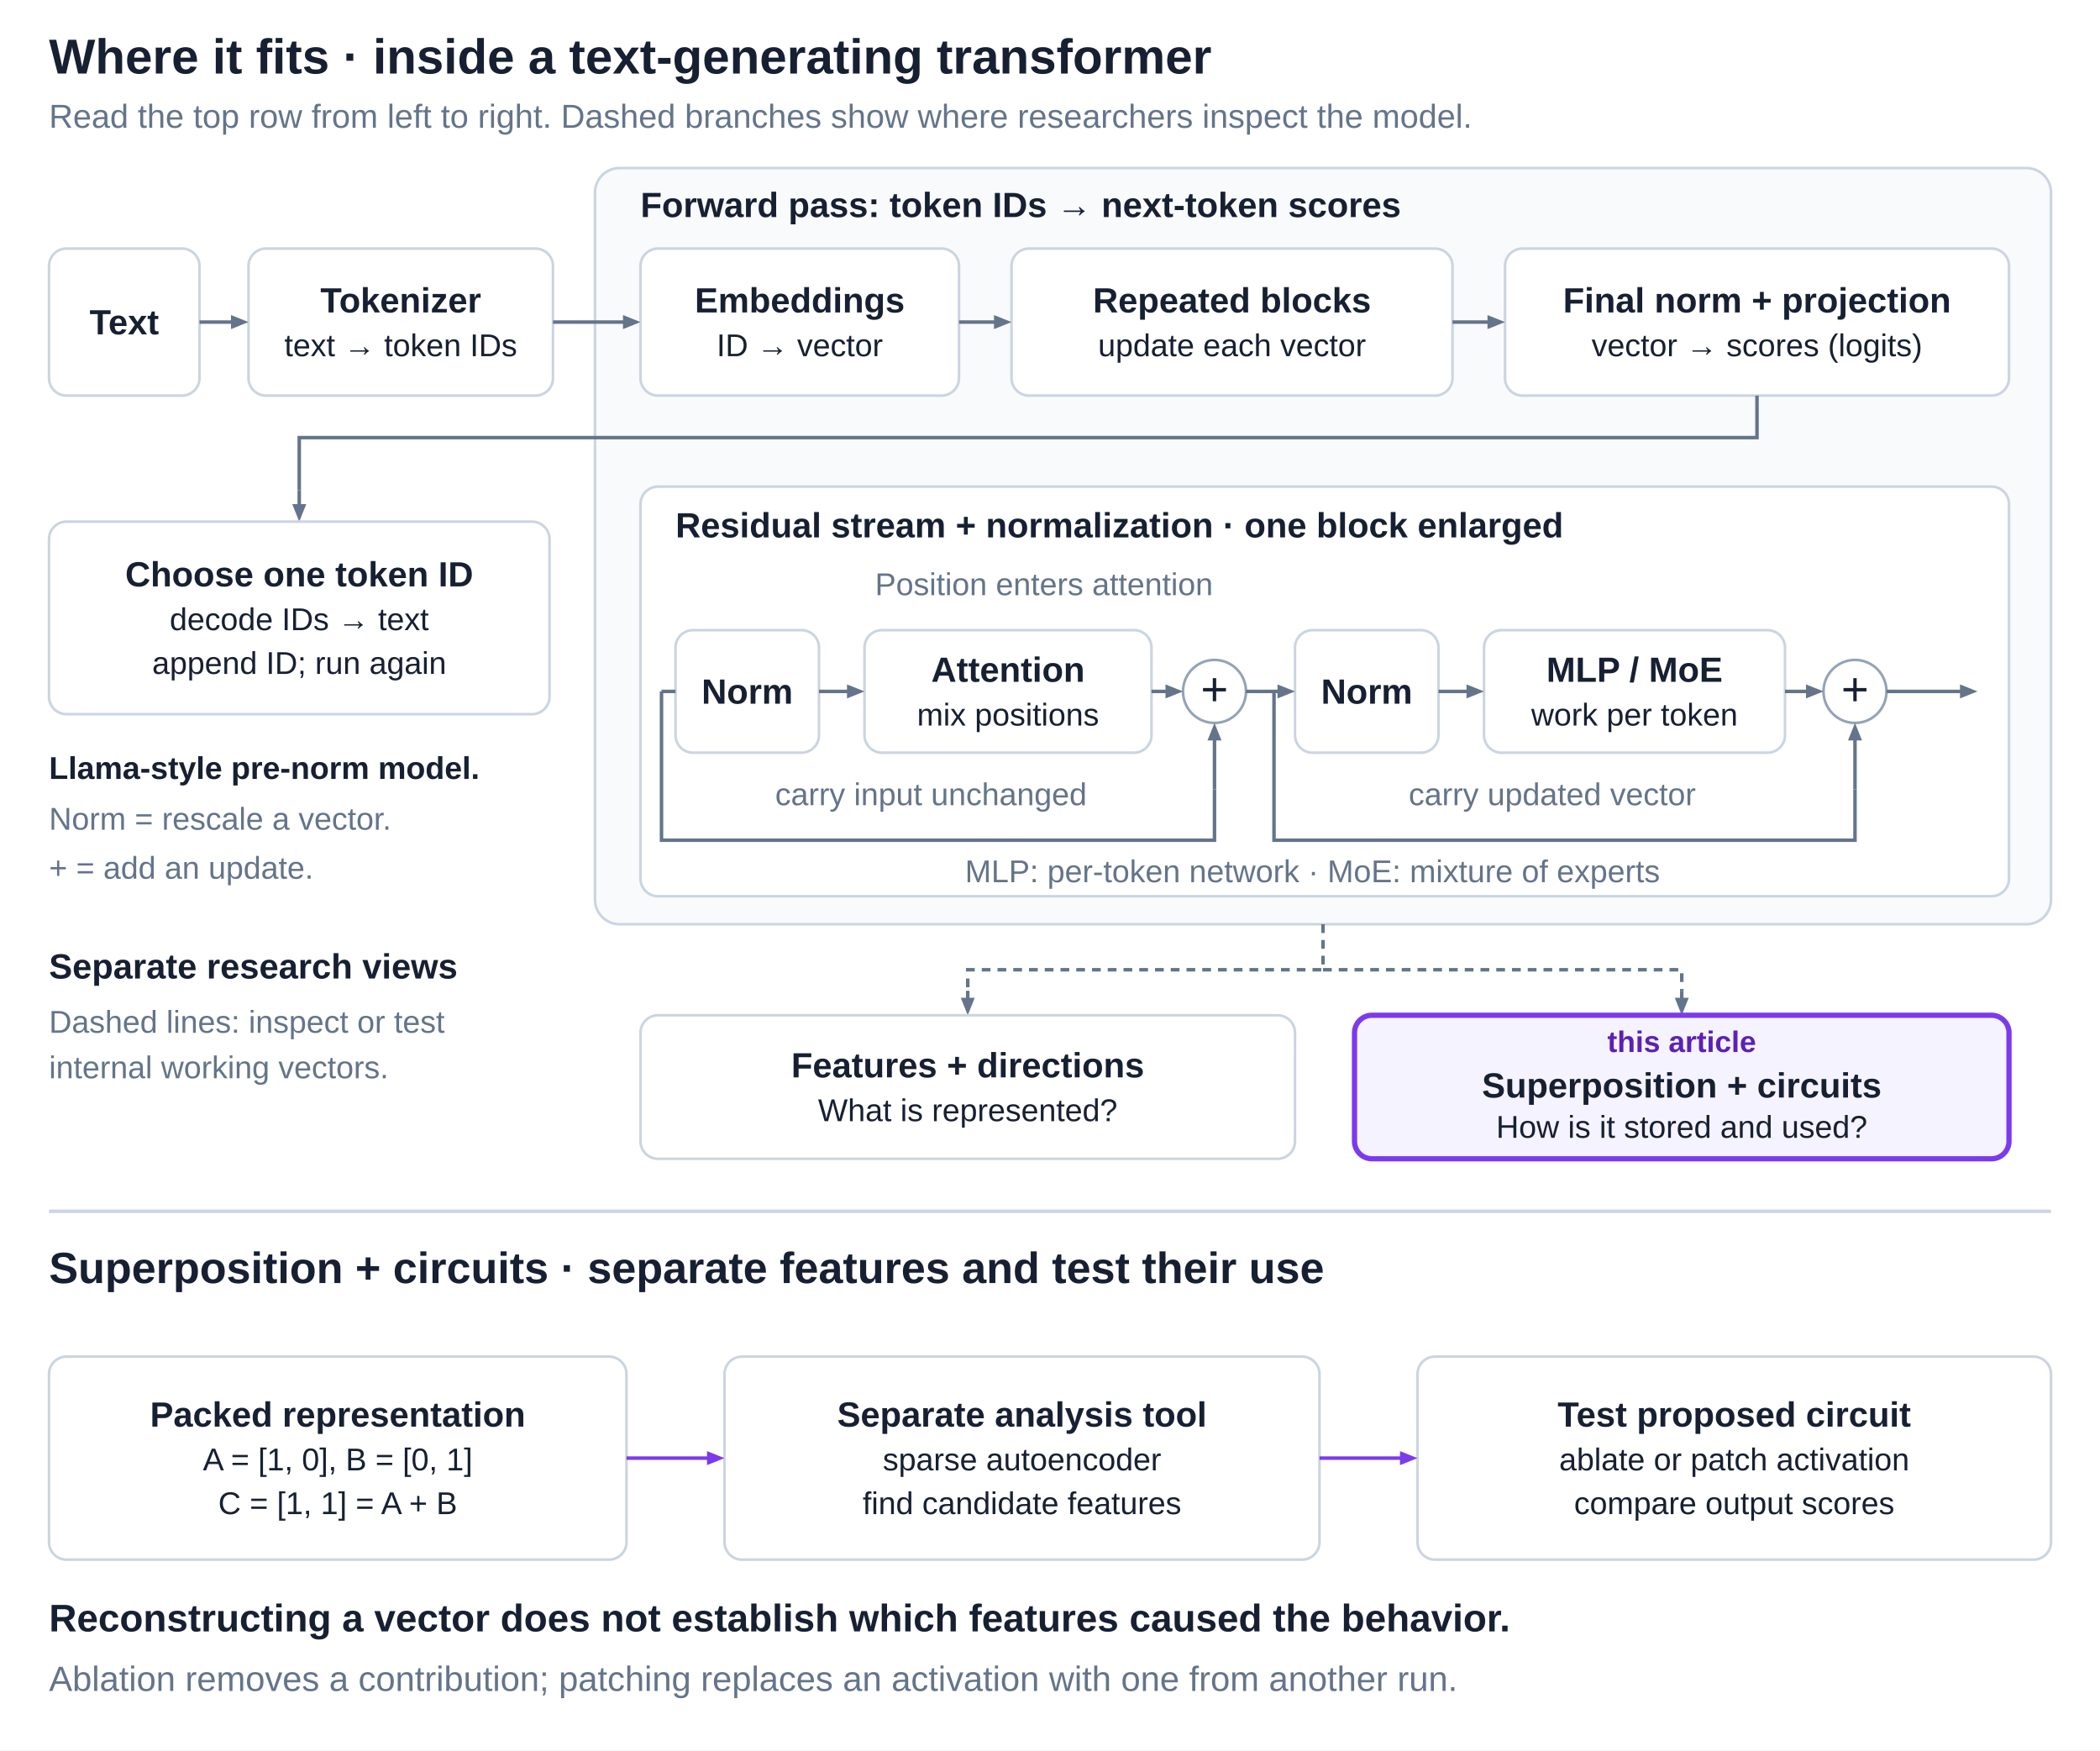
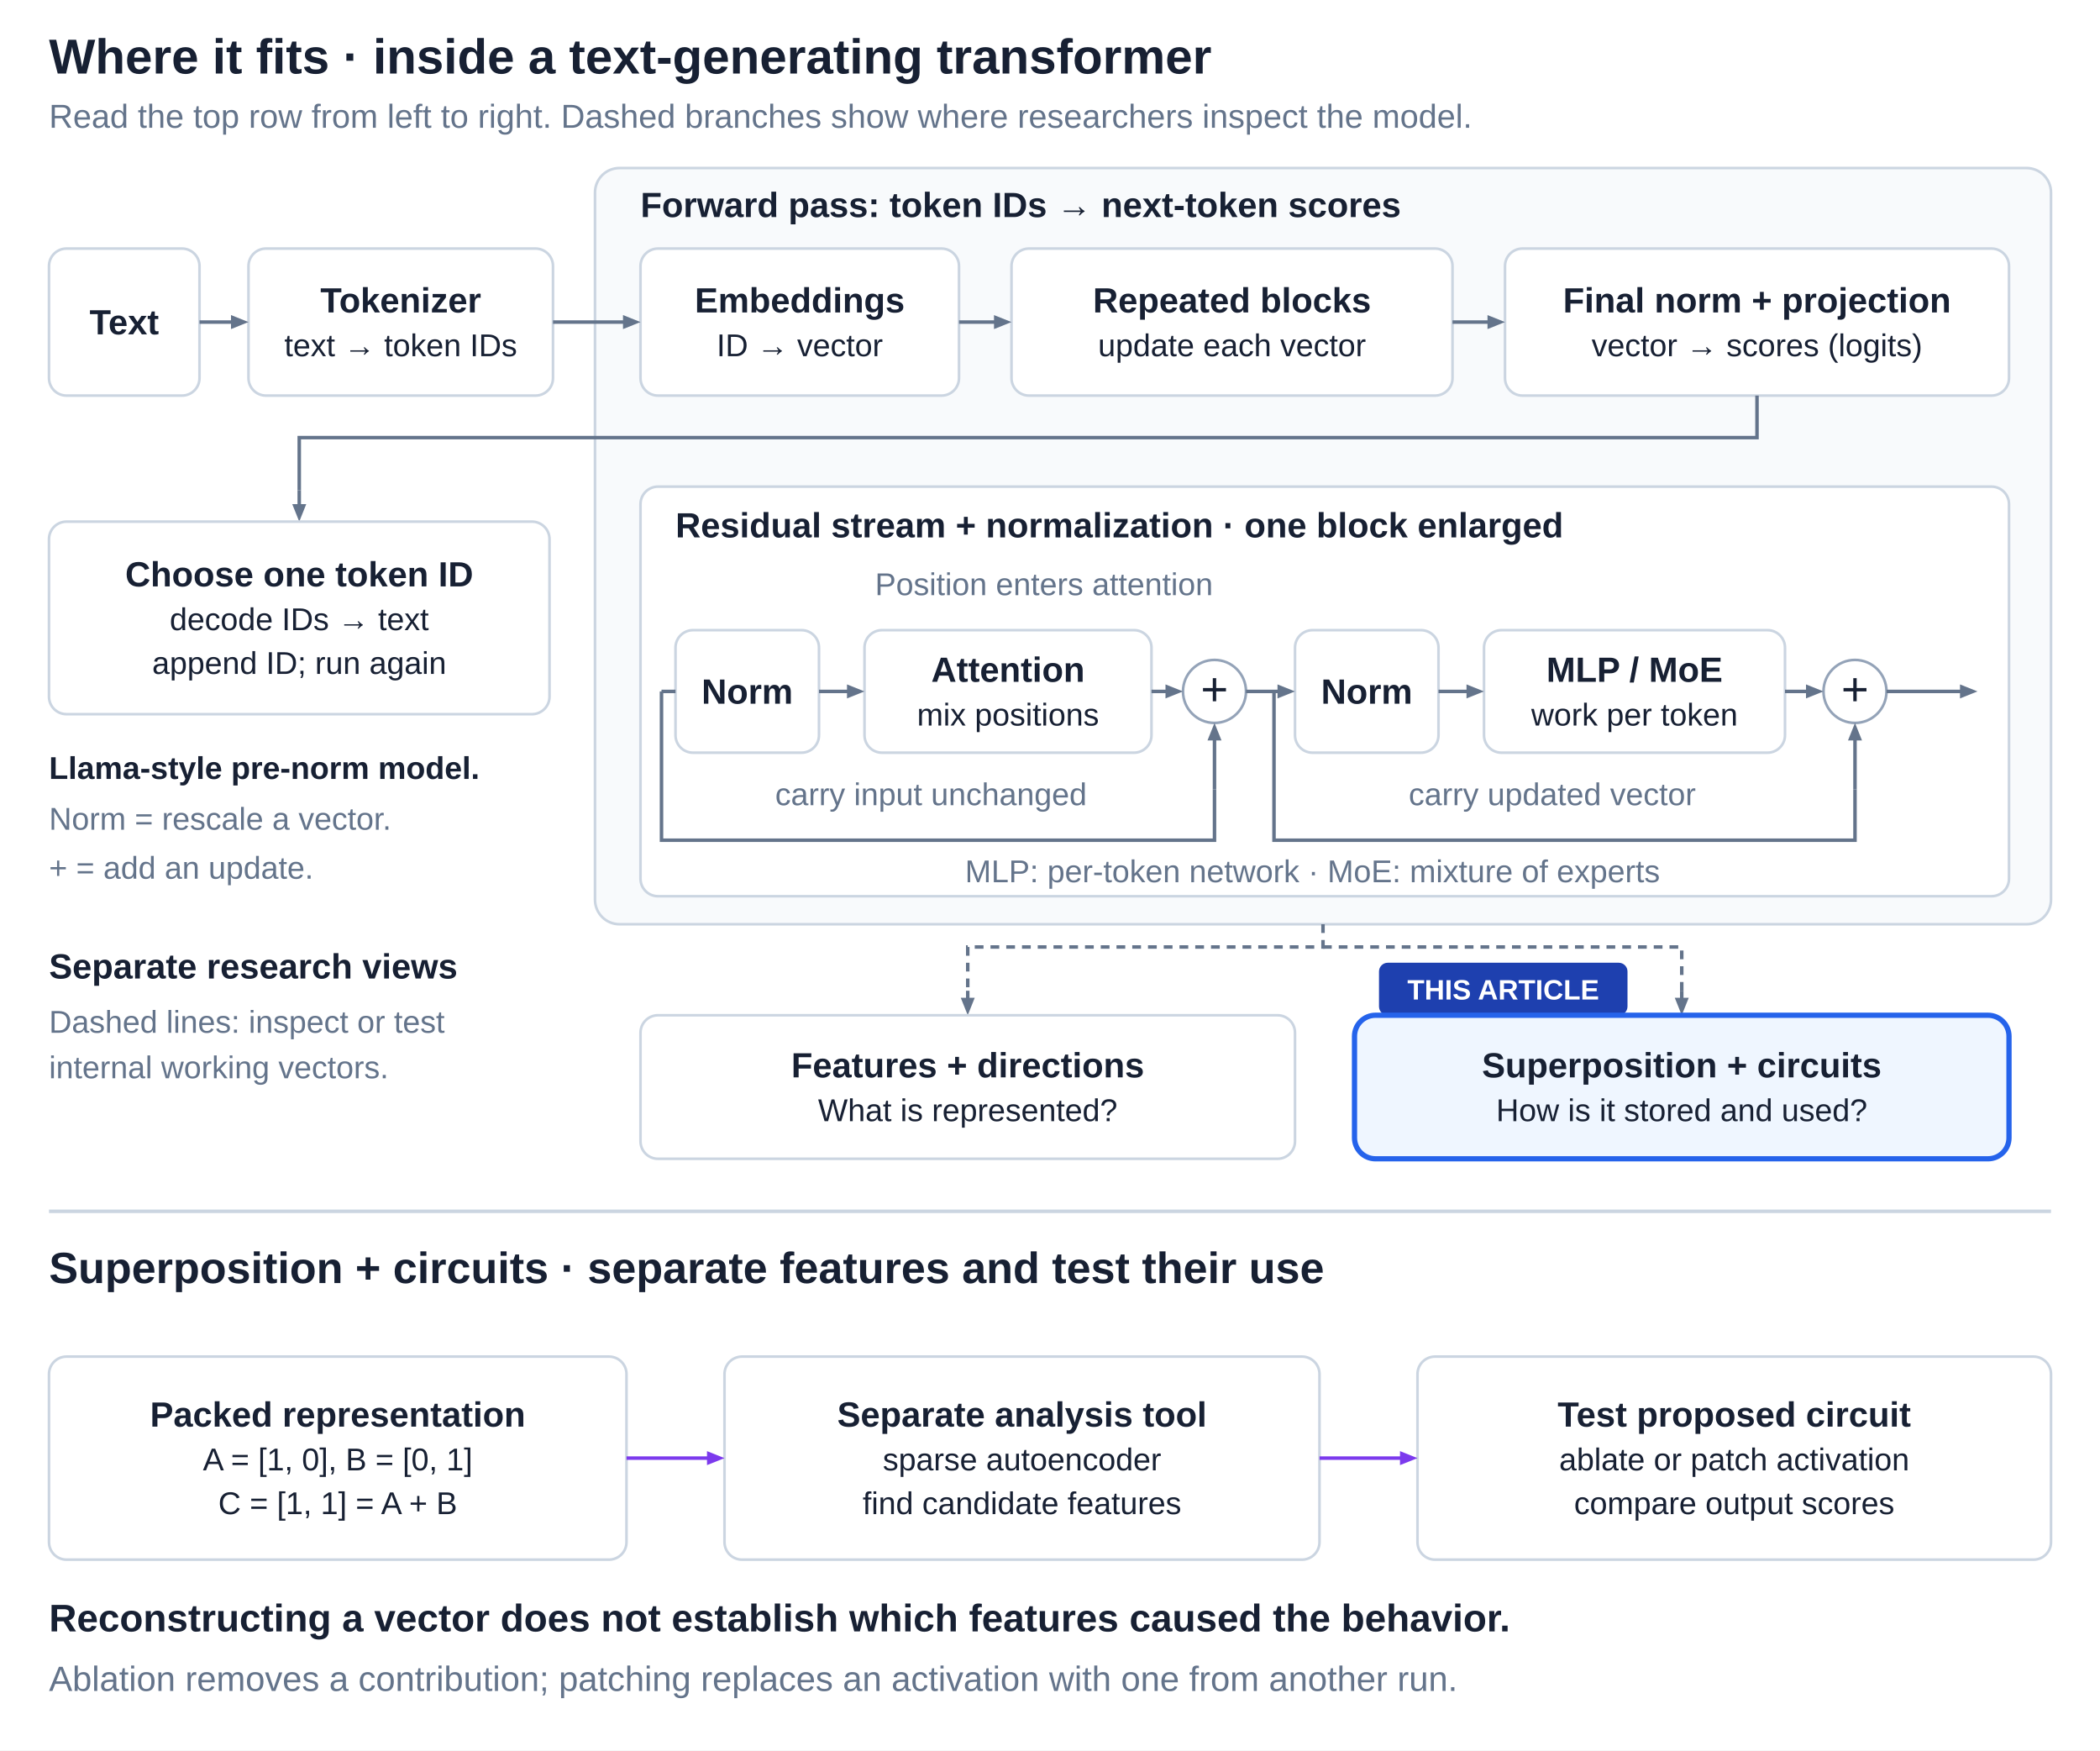
<svg xmlns="http://www.w3.org/2000/svg" width="1500" height="1250" viewBox="0 0 1200 1000" role="img" aria-labelledby="title desc">
  <defs>
    <style>text {font-family: Arial, Helvetica, sans-serif;}</style>
  </defs>
  <rect width="1200" height="1000" fill="#fff" />
  <g id="shared-flow">
    <text x="28" y="42" font-size="28" font-weight="700" fill="#172033" text-anchor="start">Where it fits · inside a text-generating transformer</text>
    <text x="28" y="73" font-size="19" font-weight="400" fill="#64748b" text-anchor="start">Read the top row from left to right. Dashed branches show where researchers inspect the model.</text>
    <rect x="340" y="96" width="832" height="432" rx="14" fill="#f8fafc" stroke="#cbd5e1" stroke-width="1.5" id="forward-pass-region" />
    <text x="366" y="124" font-size="20" font-weight="700" fill="#172033" text-anchor="start">Forward pass: token IDs → next-token scores</text>
    <rect x="28" y="142" width="86" height="84" rx="10" fill="#fff" stroke="#cbd5e1" stroke-width="1.5" />
    <text x="71.0" y="191.0" font-size="20" font-weight="700" fill="#172033" text-anchor="middle">Text</text>
    <rect x="142" y="142" width="174" height="84" rx="10" fill="#fff" stroke="#cbd5e1" stroke-width="1.5" id="tokenizer-region" />
    <text x="229.0" y="178.5" font-size="20" font-weight="700" fill="#172033" text-anchor="middle">Tokenizer</text>
    <text x="229.0" y="203.5" font-size="18" font-weight="400" fill="#172033" text-anchor="middle">text → token IDs</text>
    <rect x="366" y="142" width="182" height="84" rx="10" fill="#fff" stroke="#cbd5e1" stroke-width="1.5" id="embedding-region" />
    <text x="457.0" y="178.5" font-size="20" font-weight="700" fill="#172033" text-anchor="middle">Embeddings</text>
    <text x="457.0" y="203.5" font-size="18" font-weight="400" fill="#172033" text-anchor="middle">ID → vector</text>
    <rect x="578" y="142" width="252" height="84" rx="10" fill="#fff" stroke="#cbd5e1" stroke-width="1.5" />
    <text x="704.0" y="178.5" font-size="20" font-weight="700" fill="#172033" text-anchor="middle">Repeated blocks</text>
    <text x="704.0" y="203.5" font-size="18" font-weight="400" fill="#172033" text-anchor="middle">update each vector</text>
    <rect x="860" y="142" width="288" height="84" rx="10" fill="#fff" stroke="#cbd5e1" stroke-width="1.5" />
    <text x="1004.0" y="178.5" font-size="20" font-weight="700" fill="#172033" text-anchor="middle">Final norm + projection</text>
    <text x="1004.0" y="203.5" font-size="18" font-weight="400" fill="#172033" text-anchor="middle">vector → scores (logits)</text>
    <path data-connector="true" d="M114 184 L133.0 184.0" fill="none" stroke="#64748b" stroke-width="2" />
    <polygon points="142,184 132.0,188.0 132.0,180.0" fill="#64748b" />
    <path data-connector="true" d="M316 184 L357.0 184.0" fill="none" stroke="#64748b" stroke-width="2" />
    <polygon points="366,184 356.0,188.0 356.0,180.0" fill="#64748b" />
    <path data-connector="true" d="M548 184 L569.0 184.0" fill="none" stroke="#64748b" stroke-width="2" />
    <polygon points="578,184 568.0,188.0 568.0,180.0" fill="#64748b" />
    <path data-connector="true" d="M830 184 L851.0 184.0" fill="none" stroke="#64748b" stroke-width="2" />
    <polygon points="860,184 850.0,188.0 850.0,180.0" fill="#64748b" />
    <path data-connector="true" d="M1004 226 V250 H171 V280" fill="none" stroke="#64748b" stroke-width="2" />
    <path data-connector="true" d="M171 280 L171.0 289.0" fill="none" stroke="#64748b" stroke-width="2" />
    <polygon points="171,298 167.0,288.0 175.0,288.0" fill="#64748b" />
    <rect x="28" y="298" width="286" height="110" rx="10" fill="#fff" stroke="#cbd5e1" stroke-width="1.5" />
    <text x="171.0" y="335.0" font-size="20" font-weight="700" fill="#172033" text-anchor="middle">Choose one token ID</text>
    <text x="171.0" y="360.0" font-size="18" font-weight="400" fill="#172033" text-anchor="middle">decode IDs → text</text>
    <text x="171.0" y="385.0" font-size="18" font-weight="400" fill="#172033" text-anchor="middle">append ID; run again</text>
    <text x="28" y="445" font-size="18" font-weight="700" fill="#172033" text-anchor="start">Llama-style pre-norm model.</text>
    <text x="28" y="474" font-size="18" font-weight="400" fill="#64748b" text-anchor="start">Norm = rescale a vector.</text>
    <text x="28" y="502" font-size="18" font-weight="400" fill="#64748b" text-anchor="start">+ = add an update.</text>
    <rect x="366" y="278" width="782" height="234" rx="10" fill="#fff" stroke="#cbd5e1" stroke-width="1.5" id="residual-region" />
    <text x="386" y="307" font-size="20" font-weight="700" fill="#172033" text-anchor="start">Residual stream + normalization · one block enlarged</text>
    <text x="500" y="340" font-size="18" font-weight="400" fill="#64748b" text-anchor="start">Position enters attention</text>
    <rect x="386" y="360" width="82" height="70" rx="10" fill="#fff" stroke="#cbd5e1" stroke-width="1.5" />
    <text x="427.0" y="402.0" font-size="20" font-weight="700" fill="#172033" text-anchor="middle">Norm</text>
    <rect x="494" y="360" width="164" height="70" rx="10" fill="#fff" stroke="#cbd5e1" stroke-width="1.5" id="attention-region" />
    <text x="576.0" y="389.5" font-size="20" font-weight="700" fill="#172033" text-anchor="middle">Attention</text>
    <text x="576.0" y="414.5" font-size="18" font-weight="400" fill="#172033" text-anchor="middle">mix positions</text>
    <rect x="740" y="360" width="82" height="70" rx="10" fill="#fff" stroke="#cbd5e1" stroke-width="1.5" />
    <text x="781.0" y="402.0" font-size="20" font-weight="700" fill="#172033" text-anchor="middle">Norm</text>
    <rect x="848" y="360" width="172" height="70" rx="10" fill="#fff" stroke="#cbd5e1" stroke-width="1.5" id="mlp-region" />
    <text x="934.0" y="389.5" font-size="20" font-weight="700" fill="#172033" text-anchor="middle">MLP / MoE</text>
    <text x="934.0" y="414.5" font-size="18" font-weight="400" fill="#172033" text-anchor="middle">work per token</text>
    <circle cx="694" cy="395" r="18" fill="#fff" stroke="#94a3b8" stroke-width="1.5" />
    <text x="694" y="403" font-size="27" font-weight="400" fill="#172033" text-anchor="middle">+</text>
    <circle cx="1060" cy="395" r="18" fill="#fff" stroke="#94a3b8" stroke-width="1.5" />
    <text x="1060" y="403" font-size="27" font-weight="400" fill="#172033" text-anchor="middle">+</text>
    <path data-connector="true" d="M468 395 L485.0 395.0" fill="none" stroke="#64748b" stroke-width="2" />
    <polygon points="494,395 484.0,399.0 484.0,391.0" fill="#64748b" />
    <path data-connector="true" d="M658 395 L667.0 395.0" fill="none" stroke="#64748b" stroke-width="2" />
    <polygon points="676,395 666.0,399.0 666.0,391.0" fill="#64748b" />
    <path data-connector="true" d="M712 395 L731.0 395.0" fill="none" stroke="#64748b" stroke-width="2" />
    <polygon points="740,395 730.0,399.0 730.0,391.0" fill="#64748b" />
    <path data-connector="true" d="M822 395 L839.0 395.0" fill="none" stroke="#64748b" stroke-width="2" />
    <polygon points="848,395 838.0,399.0 838.0,391.0" fill="#64748b" />
    <path data-connector="true" d="M1020 395 L1033.0 395.0" fill="none" stroke="#64748b" stroke-width="2" />
    <polygon points="1042,395 1032.0,399.0 1032.0,391.0" fill="#64748b" />
    <path data-connector="true" d="M1078 395 L1121.0 395.0" fill="none" stroke="#64748b" stroke-width="2" />
    <polygon points="1130,395 1120.0,399.0 1120.0,391.0" fill="#64748b" />
    <path data-connector="true" d="M378 395 H386 M378 395 V480 H694 V451" fill="none" stroke="#64748b" stroke-width="2" />
    <path data-connector="true" d="M694 451 L694.0 422.0" fill="none" stroke="#64748b" stroke-width="2" />
    <polygon points="694,413 698.0,423.0 690.0,423.0" fill="#64748b" />
    <path data-connector="true" d="M728 395 V480 H1060 V451" fill="none" stroke="#64748b" stroke-width="2" />
    <path data-connector="true" d="M1060 451 L1060.0 422.0" fill="none" stroke="#64748b" stroke-width="2" />
    <polygon points="1060,413 1064.0,423.0 1056.0,423.0" fill="#64748b" />
    <text x="532" y="460" font-size="18" font-weight="400" fill="#64748b" text-anchor="middle">carry input unchanged</text>
    <text x="887" y="460" font-size="18" font-weight="400" fill="#64748b" text-anchor="middle">carry updated vector</text>
    <text x="750" y="504" font-size="18" font-weight="400" fill="#64748b" text-anchor="middle">MLP: per-token network · MoE: mixture of experts</text>
-     <path data-connector="true" d="M756 528 V554 H553 V566" fill="none" stroke="#64748b" stroke-width="2" stroke-dasharray="5 4" />
+     <path data-connector="true" d="M756 528 V541 H553 V566" fill="none" stroke="#64748b" stroke-width="2" stroke-dasharray="5 4" />
    <path data-connector="true" d="M553 566 L553.0 571.0" fill="none" stroke="#64748b" stroke-width="2" stroke-dasharray="5 4" />
    <polygon points="553,580 549.0,570.0 557.0,570.0" fill="#64748b" />
-     <path data-connector="true" d="M756 554 H961 V566" fill="none" stroke="#64748b" stroke-width="2" stroke-dasharray="5 4" />
+     <path data-connector="true" d="M756 541 H961 V566" fill="none" stroke="#64748b" stroke-width="2" stroke-dasharray="5 4" />
    <path data-connector="true" d="M961 566 L961.0 571.0" fill="none" stroke="#64748b" stroke-width="2" stroke-dasharray="5 4" />
    <polygon points="961,580 957.0,570.0 965.0,570.0" fill="#64748b" />
    <text x="28" y="559" font-size="20" font-weight="700" fill="#172033" text-anchor="start">Separate research views</text>
    <text x="28" y="590" font-size="18" font-weight="400" fill="#64748b" text-anchor="start">Dashed lines: inspect or test</text>
    <text x="28" y="616" font-size="18" font-weight="400" fill="#64748b" text-anchor="start">internal working vectors.</text>
    <rect x="366" y="580" width="374" height="82" rx="10" fill="#fff" stroke="#cbd5e1" stroke-width="1.5" id="feature-research-region" />
    <text x="553.0" y="615.5" font-size="20" font-weight="700" fill="#172033" text-anchor="middle">Features + directions</text>
    <text x="553.0" y="640.5" font-size="18" font-weight="400" fill="#172033" text-anchor="middle">What is represented?</text>
-     <rect x="774" y="580" width="374" height="82" rx="10" fill="#f5f3ff" stroke="#7c3aed" stroke-width="3" data-focus="true" id="mechanism-research-region" />
-     <text x="961" y="601" font-size="17" font-weight="700" fill="#5b21b6" text-anchor="middle">this article</text>
-     <text x="961.0" y="627" font-size="20" font-weight="700" fill="#172033" text-anchor="middle">Superposition + circuits</text>
-     <text x="961.0" y="650" font-size="18" font-weight="400" fill="#172033" text-anchor="middle">How is it stored and used?</text>
+     <rect x="788" y="550" width="142" height="30" rx="5" fill="#1e40af" />
+     <text x="859" y="571" font-size="16" font-weight="700" text-anchor="middle" fill="#ffffff">THIS ARTICLE</text>
+     <rect x="774" y="580" width="374" height="82" rx="12" fill="#eff6ff" stroke="#2563eb" stroke-width="3" data-focus="true" id="mechanism-research-region" />
+     <text x="961.0" y="615.5" font-size="20" font-weight="700" fill="#172033" text-anchor="middle">Superposition + circuits</text>
+     <text x="961.0" y="640.5" font-size="18" font-weight="400" fill="#172033" text-anchor="middle">How is it stored and used?</text>
  </g>
  <g id="topic-detail">
    <path data-connector="true" d="M28 692 H1172" fill="none" stroke="#cbd5e1" stroke-width="2" />
    <text x="28" y="733" font-size="25" font-weight="700" fill="#172033" text-anchor="start">Superposition + circuits · separate features and test their use</text>
    <rect x="28" y="775" width="330" height="116" rx="10" fill="#fff" stroke="#cbd5e1" stroke-width="1.5" />
    <text x="193.0" y="815.0" font-size="20" font-weight="700" fill="#172033" text-anchor="middle">Packed representation</text>
    <text x="193.0" y="840.0" font-size="18" font-weight="400" fill="#172033" text-anchor="middle">A = [1, 0], B = [0, 1]</text>
    <text x="193.0" y="865.0" font-size="18" font-weight="400" fill="#172033" text-anchor="middle">C = [1, 1] = A + B</text>
    <rect x="414" y="775" width="340" height="116" rx="10" fill="#fff" stroke="#cbd5e1" stroke-width="1.5" />
    <text x="584.0" y="815.0" font-size="20" font-weight="700" fill="#172033" text-anchor="middle">Separate analysis tool</text>
    <text x="584.0" y="840.0" font-size="18" font-weight="400" fill="#172033" text-anchor="middle">sparse autoencoder</text>
    <text x="584.0" y="865.0" font-size="18" font-weight="400" fill="#172033" text-anchor="middle">find candidate features</text>
    <rect x="810" y="775" width="362" height="116" rx="10" fill="#fff" stroke="#cbd5e1" stroke-width="1.5" />
    <text x="991.0" y="815.0" font-size="20" font-weight="700" fill="#172033" text-anchor="middle">Test proposed circuit</text>
    <text x="991.0" y="840.0" font-size="18" font-weight="400" fill="#172033" text-anchor="middle">ablate or patch activation</text>
    <text x="991.0" y="865.0" font-size="18" font-weight="400" fill="#172033" text-anchor="middle">compare output scores</text>
    <path data-connector="true" d="M358 833 L405.0 833.0" fill="none" stroke="#7c3aed" stroke-width="2" />
    <polygon points="414,833 404.0,837.0 404.0,829.0" fill="#7c3aed" />
    <path data-connector="true" d="M754 833 L801.0 833.0" fill="none" stroke="#7c3aed" stroke-width="2" />
    <polygon points="810,833 800.0,837.0 800.0,829.0" fill="#7c3aed" />
    <text x="28" y="932" font-size="22" font-weight="700" fill="#172033" text-anchor="start">Reconstructing a vector does not establish which features caused the behavior.</text>
    <text x="28" y="966" font-size="20" font-weight="400" fill="#64748b" text-anchor="start">Ablation removes a contribution; patching replaces an activation with one from another run.</text>
  </g>
</svg>
